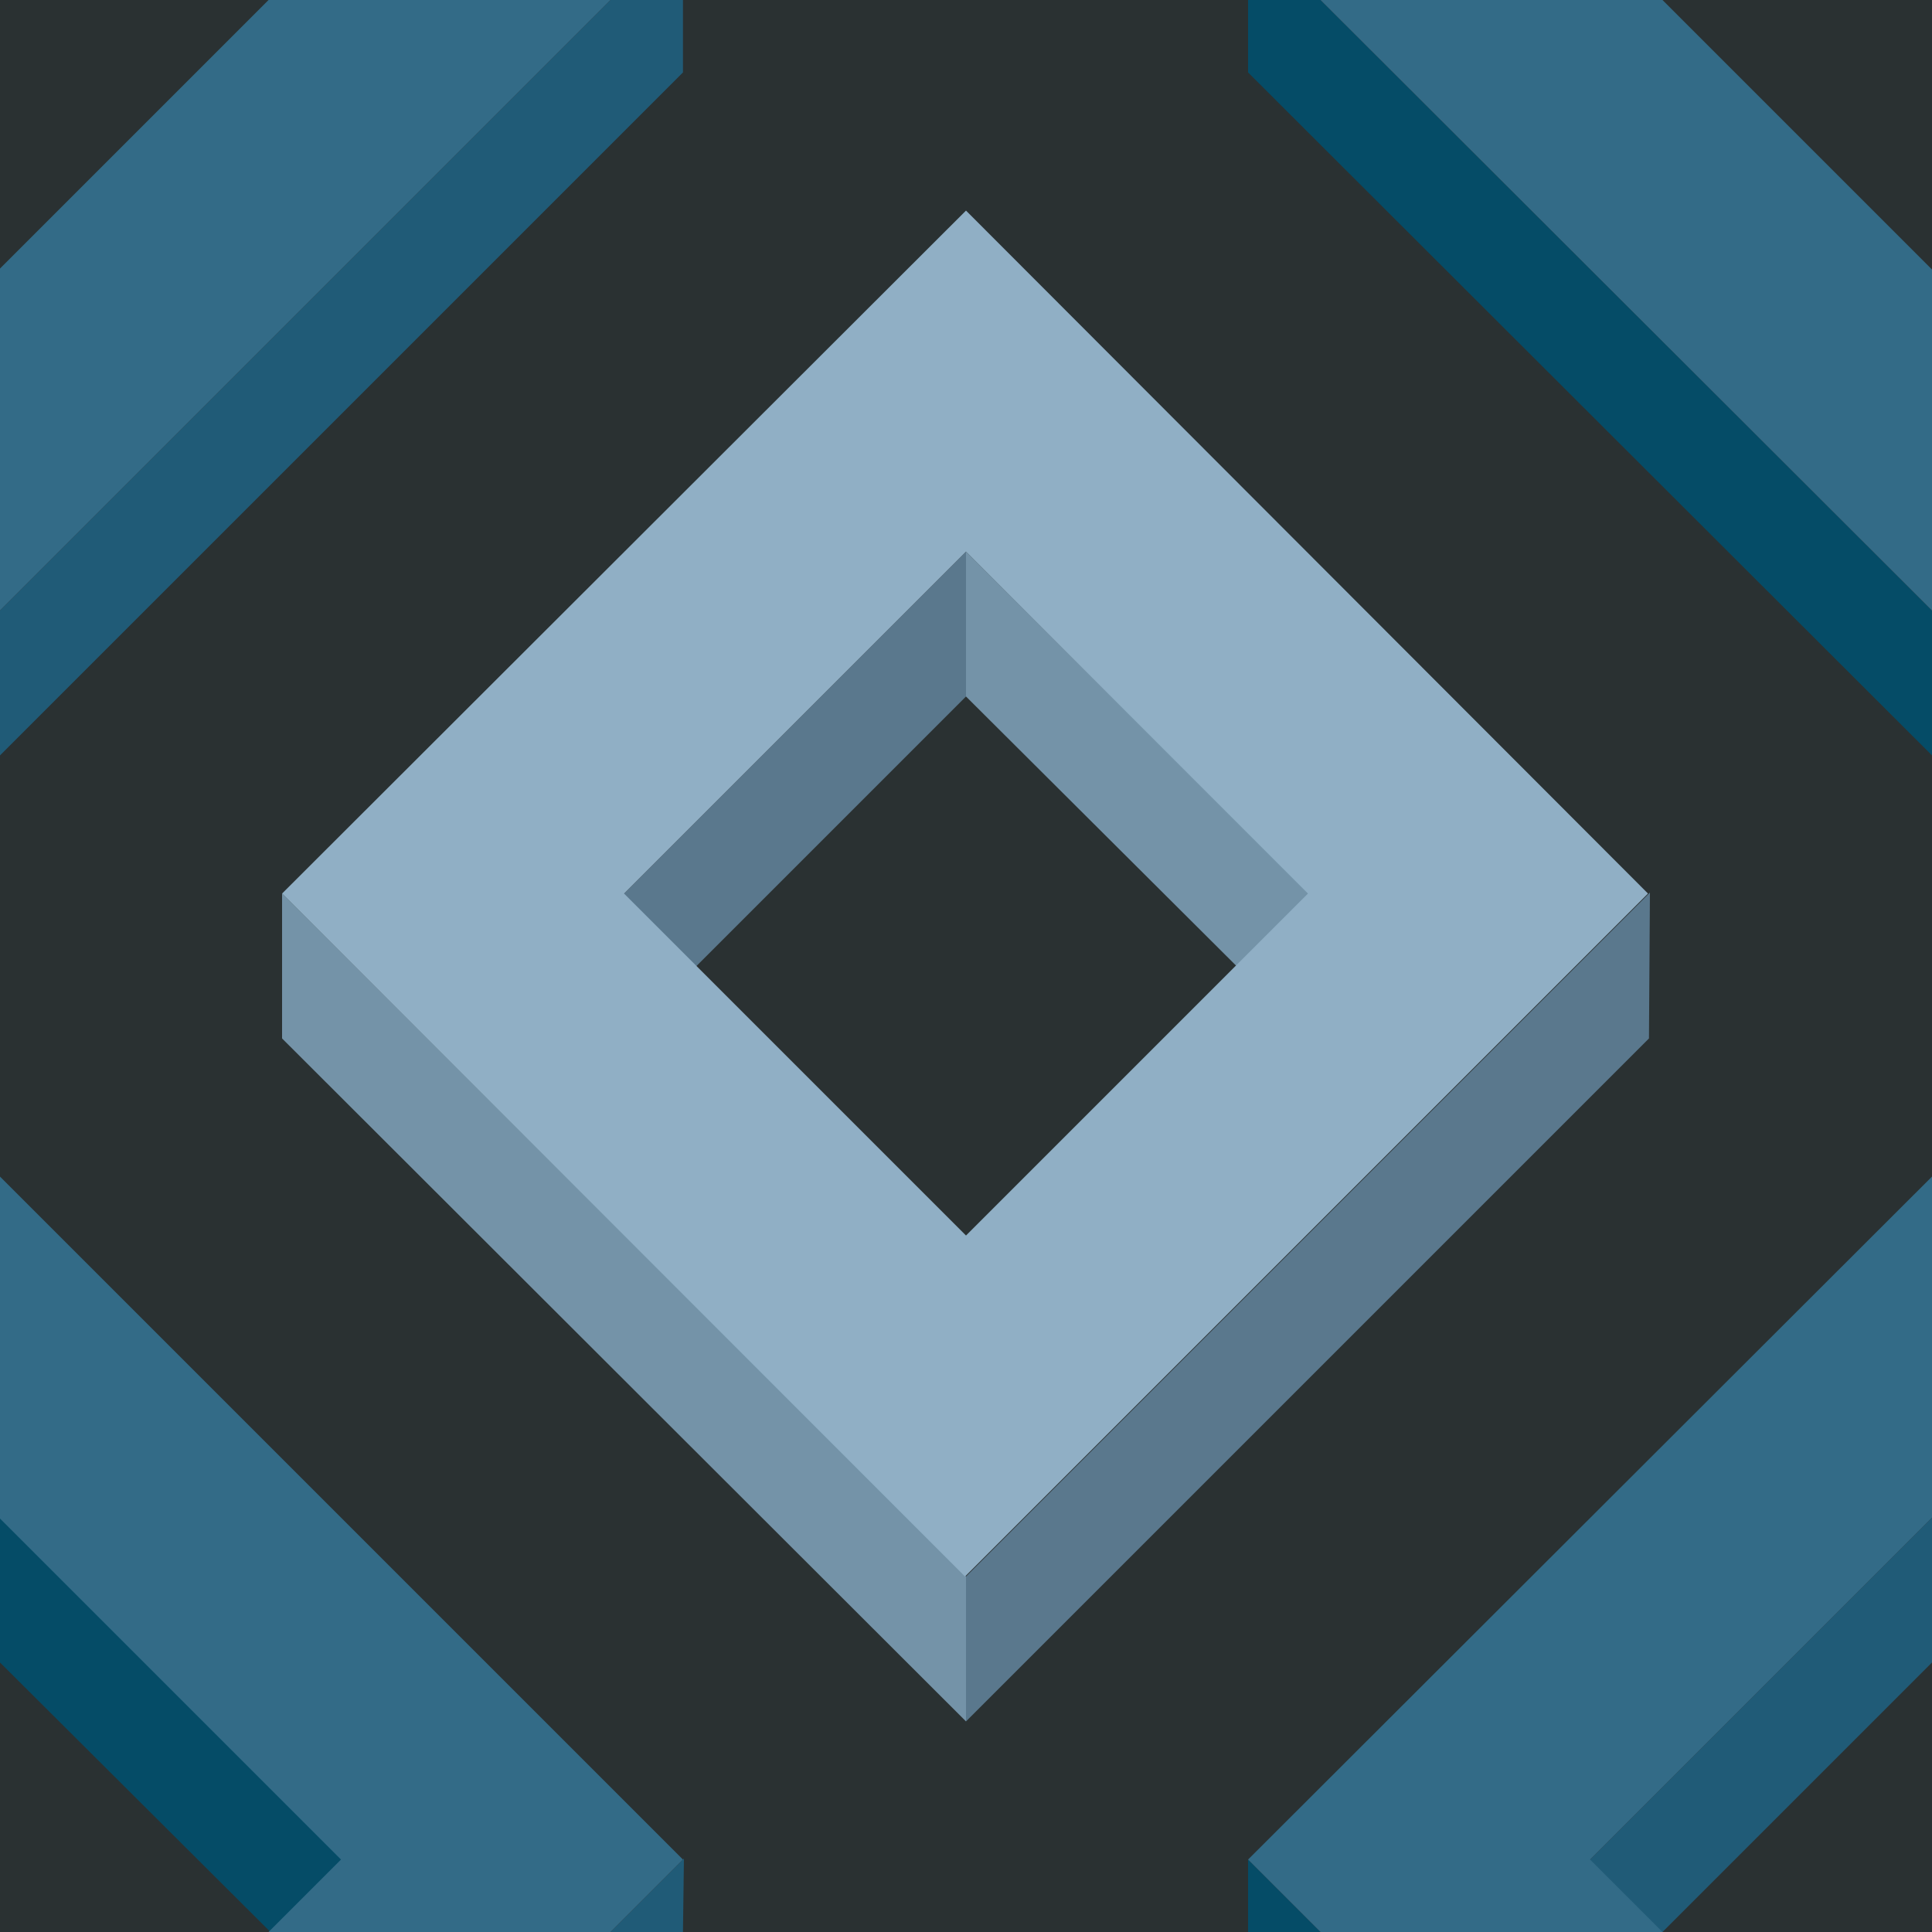
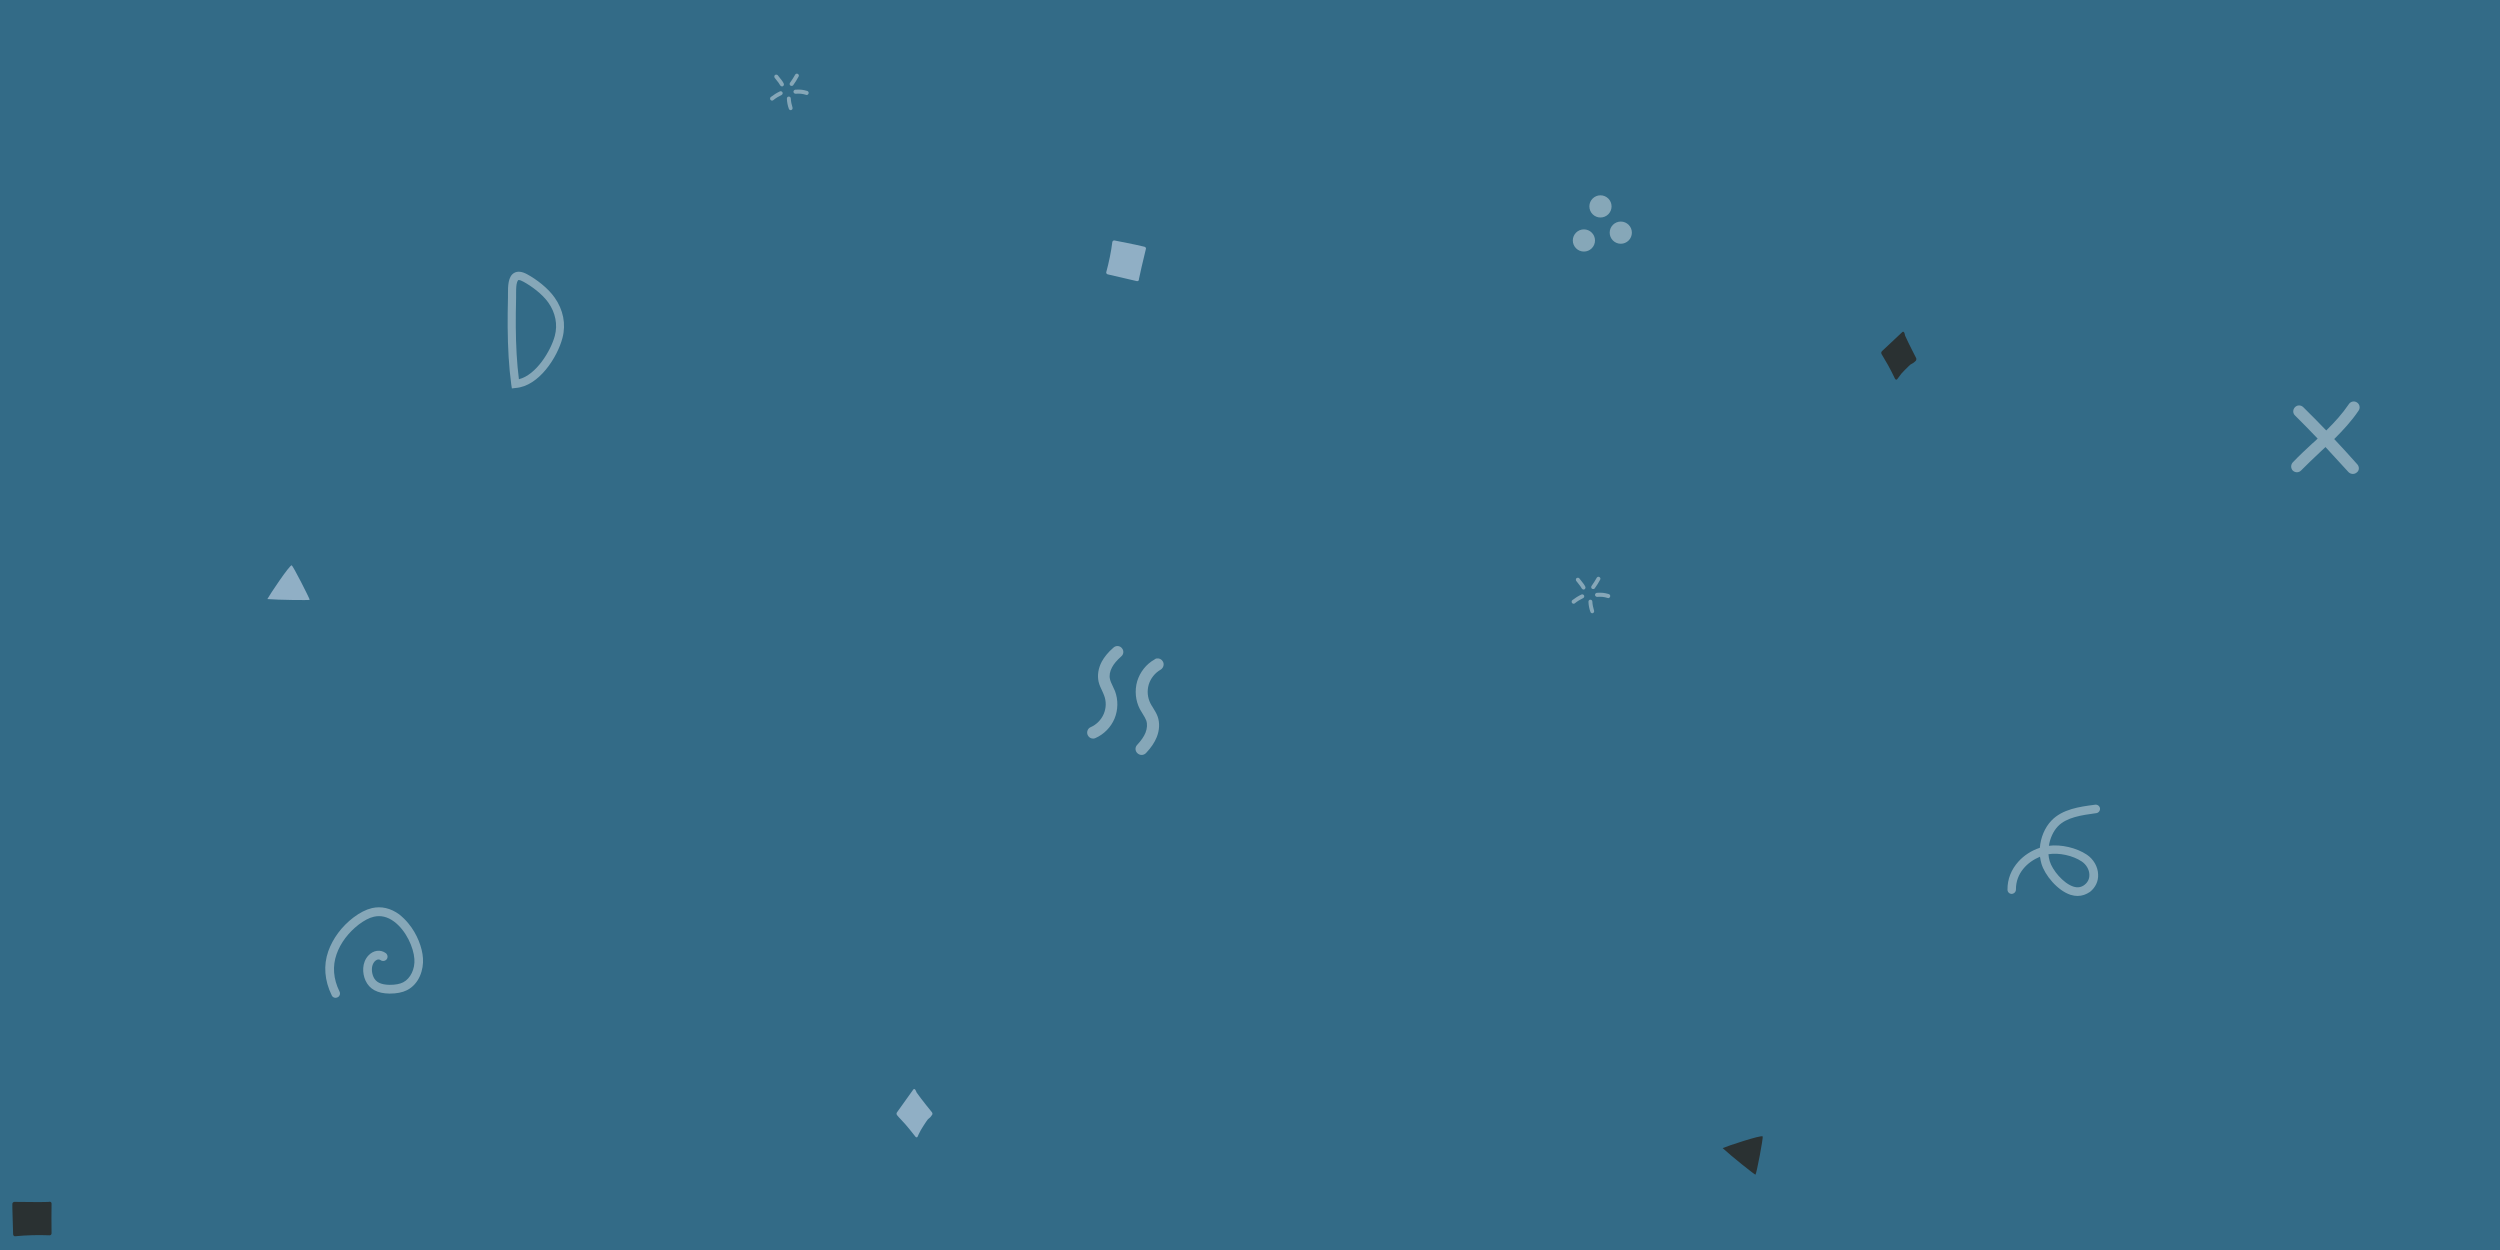
- <svg xmlns="http://www.w3.org/2000/svg" width="105" height="105" viewBox="0 0 200 200">
-   <rect fill="#2A3132" width="200" height="200" />
-   <g fill-opacity="1">
-     <polygon fill="#5a788d" points="100 57.1 64 93.1 71.5 100.6 100 72.1" />
-     <polygon fill="#7493a8" points="100 57.1 100 72.1 128.6 100.6 136.1 93.1" />
-     <polygon fill="#5a788d" points="100 163.2 100 178.2 170.7 107.5 170.8 92.4" />
-     <polygon fill="#7493a8" points="100 163.2 29.2 92.5 29.2 107.5 100 178.2" />
-     <path fill="#90AFC5" d="M100 21.8L29.2 92.5l70.7 70.7l70.7-70.7L100 21.8z M100 127.9L64.6 92.5L100 57.1l35.4 35.4L100 127.9z" />
-     <polygon fill="#054c67" points="0 157.1 0 172.1 28.6 200.6 36.1 193.1" />
-     <polygon fill="#205b77" points="70.7 200 70.8 192.4 63.2 200" />
-     <polygon fill="#336B87" points="27.8 200 63.2 200 70.7 192.5 0 121.8 0 157.2 35.3 192.5" />
-     <polygon fill="#205b77" points="200 157.1 164 193.1 171.5 200.6 200 172.1" />
-     <polygon fill="#054c67" points="136.7 200 129.2 192.5 129.2 200" />
-     <polygon fill="#336B87" points="172.1 200 164.6 192.5 200 157.1 200 157.2 200 121.8 200 121.8 129.2 192.5 136.7 200" />
-     <polygon fill="#054c67" points="129.2 0 129.2 7.5 200 78.2 200 63.2 136.7 0" />
-     <polygon fill="#336B87" points="200 27.8 200 27.9 172.1 0 136.7 0 200 63.2 200 63.2" />
-     <polygon fill="#205b77" points="63.2 0 0 63.2 0 78.2 70.7 7.5 70.7 0" />
-     <polygon fill="#336B87" points="0 63.2 63.2 0 27.8 0 0 27.8" />
+ <svg xmlns="http://www.w3.org/2000/svg" width="1600" height="800" viewBox="0 0 1600 800">
+   <rect fill="#336B87" width="1600" height="800" />
+   <path fill="#2A3132" d="M1102.5 734.8c2.5-1.2 24.8-8.6 25.6-7.5.5.7-3.9 23.8-4.6 24.5C1123.3 752.1 1107.5 739.5 1102.5 734.8zM1226.3 229.1c0-.1-4.9-9.4-7-14.2-.1-.3-.3-1.1-.4-1.6-.1-.4-.3-.7-.6-.9-.3-.2-.6-.1-.8.1l-13.1 12.3c0 0 0 0 0 0-.2.2-.3.5-.4.8 0 .3 0 .7.2 1 .1.1 1.4 2.5 2.1 3.6 2.4 3.7 6.5 12.1 6.5 12.2.2.3.4.5.7.6.3 0 .5-.1.7-.3 0 0 1.8-2.5 2.7-3.6 1.5-1.6 3-3.2 4.6-4.7 1.2-1.2 1.6-1.4 2.1-1.6.5-.3 1.1-.5 2.5-1.9C1226.5 230.4 1226.6 229.6 1226.3 229.1zM33 770.3C33 770.3 33 770.3 33 770.3c0-.7-.5-1.2-1.2-1.2-.1 0-.3 0-.4.1-1.6.2-14.3.1-22.2 0-.3 0-.6.1-.9.4-.2.2-.4.5-.4.9 0 .2 0 4.9.1 5.9l.4 13.6c0 .3.2.6.4.9.2.2.5.3.8.3 0 0 .1 0 .1 0 7.3-.7 14.7-.9 22-.6.3 0 .7-.1.9-.3.2-.2.4-.6.4-.9C32.9 783.3 32.9 776.2 33 770.3z" />
+   <path fill="#90AFC5" d="M171.1 383.4c1.3-2.5 14.3-22 15.6-21.6.8.3 11.5 21.2 11.5 22.1C198.1 384.2 177.9 384 171.1 383.4zM596.4 711.8c-.1-.1-6.7-8.2-9.7-12.5-.2-.3-.5-1-.7-1.5-.2-.4-.4-.7-.7-.8-.3-.1-.6 0-.8.3L574 712c0 0 0 0 0 0-.2.2-.2.5-.2.9 0 .3.2.7.4.9.1.1 1.8 2.2 2.8 3.1 3.1 3.1 8.8 10.5 8.9 10.6.2.3.5.4.8.4.3 0 .5-.2.6-.5 0 0 1.2-2.8 2-4.1 1.1-1.9 2.3-3.7 3.5-5.5.9-1.4 1.3-1.7 1.7-2 .5-.4 1-.7 2.1-2.4C596.9 713.1 596.8 712.3 596.4 711.8zM727.5 179.9C727.5 179.9 727.5 179.9 727.5 179.9c.6.2 1.3-.2 1.4-.8 0-.1 0-.2 0-.4.2-1.4 2.8-12.6 4.5-19.5.1-.3 0-.6-.2-.8-.2-.3-.5-.4-.8-.5-.2 0-4.7-1.1-5.7-1.3l-13.4-2.7c-.3-.1-.7 0-.9.2-.2.2-.4.4-.5.6 0 0 0 .1 0 .1-.8 6.5-2.2 13.1-3.9 19.4-.1.3 0 .6.2.9.2.3.5.4.8.5C714.8 176.9 721.7 178.5 727.5 179.9zM728.5 178.1c-.1-.1-.2-.2-.4-.2C728.3 177.9 728.4 178 728.5 178.1z" />
+   <g fill-opacity="0.41" fill="#FFF">
+     <path d="M699.6 472.7c-1.5 0-2.8-.8-3.5-2.3-.8-1.9 0-4.2 1.9-5 3.7-1.6 6.8-4.7 8.4-8.5 1.6-3.8 1.7-8.1.2-11.9-.3-.9-.8-1.8-1.2-2.8-.8-1.7-1.8-3.7-2.3-5.9-.9-4.1-.2-8.6 2-12.8 1.7-3.1 4.1-6.1 7.6-9.1 1.6-1.4 4-1.2 5.3.4 1.4 1.6 1.2 4-.4 5.3-2.8 2.5-4.7 4.7-5.9 7-1.4 2.6-1.9 5.3-1.3 7.6.3 1.4 1 2.8 1.7 4.3.5 1.1 1 2.2 1.5 3.3 2.1 5.6 2 12-.3 17.6-2.3 5.5-6.8 10.1-12.3 12.5C700.6 472.6 700.1 472.7 699.6 472.7zM740.4 421.4c1.5-.2 3 .5 3.8 1.9 1.1 1.8.4 4.2-1.4 5.3-3.7 2.1-6.4 5.6-7.6 9.5-1.2 4-.8 8.4 1.1 12.1.4.9 1 1.7 1.6 2.7 1 1.7 2.2 3.5 3 5.7 1.4 4 1.2 8.7-.6 13.2-1.4 3.4-3.5 6.6-6.8 10.1-1.5 1.6-3.9 1.7-5.5.2-1.6-1.4-1.7-3.9-.2-5.4 2.6-2.8 4.3-5.3 5.3-7.7 1.1-2.8 1.3-5.6.5-7.9-.5-1.3-1.3-2.7-2.2-4.1-.6-1-1.3-2.1-1.9-3.2-2.8-5.4-3.4-11.9-1.7-17.8 1.8-5.9 5.8-11 11.2-14C739.4 421.6 739.9 421.4 740.4 421.4zM261.3 590.9c5.7 6.8 9 15.7 9.4 22.4.5 7.3-2.4 16.4-10.2 20.4-3 1.5-6.7 2.2-11.2 2.2-7.9-.1-12.9-2.9-15.4-8.4-2.1-4.7-2.3-11.4 1.8-15.9 3.2-3.5 7.8-4.1 11.2-1.6 1.2.9 1.5 2.7.6 3.9-.9 1.2-2.7 1.5-3.9.6-1.8-1.3-3.6.6-3.8.8-2.4 2.6-2.1 7-.8 9.9 1.5 3.4 4.7 5 10.4 5.1 3.6 0 6.4-.5 8.6-1.6 4.7-2.4 7.7-8.6 7.2-15-.5-7.3-5.3-18.2-13-23.9-4.2-3.1-8.5-4.1-12.9-3.1-3.1.7-6.2 2.4-9.7 5-6.6 5.1-11.7 11.8-14.2 19-2.7 7.7-2.1 15.8 1.9 23.9.7 1.4.1 3.1-1.3 3.7-1.4.7-3.1.1-3.7-1.3-4.6-9.4-5.4-19.2-2.2-28.2 2.9-8.2 8.6-15.9 16.1-21.6 4.1-3.1 8-5.1 11.8-6 6-1.4 12 0 17.5 4C257.6 586.9 259.6 588.8 261.3 590.9z" />
+     <circle cx="1013.7" cy="153.9" r="7.1" />
+     <circle cx="1024.3" cy="132.1" r="7.1" />
+     <circle cx="1037.3" cy="148.9" r="7.1" />
+     <path d="M1508.7 297.2c-4.8-5.4-9.7-10.8-14.8-16.2 5.6-5.6 11.1-11.5 15.6-18.2 1.2-1.7.7-4.1-1-5.2-1.7-1.2-4.1-.7-5.2 1-4.2 6.2-9.1 11.6-14.5 16.9-4.8-5-9.7-10-14.7-14.9-1.5-1.5-3.9-1.5-5.3 0-1.5 1.5-1.5 3.9 0 5.3 4.9 4.8 9.7 9.8 14.5 14.8-1.1 1.1-2.3 2.2-3.5 3.2-4.1 3.8-8.4 7.8-12.4 12-1.4 1.5-1.4 3.8 0 5.3 0 0 0 0 0 0 1.5 1.4 3.9 1.4 5.3-.1 3.9-4 8.1-7.9 12.1-11.7 1.2-1.1 2.3-2.2 3.5-3.3 4.9 5.3 9.8 10.6 14.6 15.9.1.1.1.1.2.2 1.4 1.4 3.7 1.5 5.2.2C1510 301.2 1510.1 298.8 1508.7 297.2zM327.6 248.6l-.4-2.6c-1.5-11.1-2.2-23.2-2.3-37 0-5.5 0-11.5.2-18.5 0-.7 0-1.5 0-2.3 0-5 0-11.2 3.9-13.5 2.2-1.3 5.1-1 8.5.9 5.7 3.1 13.2 8.7 17.5 14.9 5.5 7.8 7.3 16.9 5 25.7-3.2 12.3-15 31-30 32.1L327.6 248.6zM332.1 179.2c-.2 0-.3 0-.4.1-.1.1-.7.5-1.1 2.7-.3 1.9-.3 4.2-.3 6.3 0 .8 0 1.7 0 2.4-.2 6.9-.2 12.8-.2 18.3.1 12.5.7 23.5 2 33.7 11-2.7 20.4-18.1 23-27.8 1.9-7.2.4-14.8-4.2-21.3l0 0C347 188.1 340 183 335 180.3 333.6 179.5 332.6 179.2 332.1 179.2zM516.3 60.8c-.1 0-.2 0-.4-.1-2.4-.7-4-.9-6.7-.7-.7 0-1.3-.5-1.4-1.2 0-.7.5-1.3 1.2-1.4 3.1-.2 4.9 0 7.6.8.7.2 1.1.9.9 1.6C517.3 60.4 516.8 60.8 516.3 60.8zM506.1 70.5c-.5 0-1-.3-1.2-.8-.8-2.1-1.2-4.3-1.3-6.6 0-.7.5-1.3 1.2-1.3.7 0 1.3.5 1.3 1.2.1 2 .5 3.9 1.1 5.8.2.7-.1 1.4-.8 1.6C506.4 70.5 506.2 70.5 506.1 70.5zM494.1 64.4c-.4 0-.8-.2-1-.5-.4-.6-.3-1.4.2-1.8 1.8-1.4 3.7-2.6 5.8-3.6.6-.3 1.4 0 1.7.6.3.6 0 1.4-.6 1.7-1.9.9-3.7 2-5.3 3.3C494.7 64.3 494.4 64.4 494.1 64.4zM500.5 55.3c-.5 0-.9-.3-1.2-.7-.5-1-1.2-1.9-2.4-3.4-.3-.4-.7-.9-1.1-1.4-.4-.6-.3-1.4.2-1.8.6-.4 1.4-.3 1.8.2.4.5.8 1 1.1 1.4 1.3 1.6 2.1 2.6 2.7 3.9.3.6 0 1.4-.6 1.7C500.9 55.3 500.7 55.3 500.5 55.3zM506.7 55c-.3 0-.5-.1-.8-.2-.6-.4-.7-1.2-.3-1.8 1.2-1.7 2.3-3.4 3.3-5.2.3-.6 1.1-.9 1.7-.5.6.3.9 1.1.5 1.7-1 1.9-2.2 3.8-3.5 5.6C507.4 54.8 507.1 55 506.7 55zM1029.3 382.8c-.1 0-.2 0-.4-.1-2.4-.7-4-.9-6.7-.7-.7 0-1.3-.5-1.4-1.2 0-.7.5-1.3 1.2-1.4 3.1-.2 4.9 0 7.6.8.7.2 1.1.9.9 1.6C1030.3 382.4 1029.8 382.8 1029.3 382.8zM1019.1 392.5c-.5 0-1-.3-1.2-.8-.8-2.1-1.2-4.3-1.3-6.6 0-.7.5-1.3 1.2-1.3.7 0 1.3.5 1.3 1.2.1 2 .5 3.9 1.1 5.8.2.7-.1 1.4-.8 1.6C1019.4 392.5 1019.2 392.5 1019.1 392.5zM1007.1 386.4c-.4 0-.8-.2-1-.5-.4-.6-.3-1.4.2-1.8 1.8-1.4 3.7-2.6 5.8-3.6.6-.3 1.4 0 1.7.6.3.6 0 1.4-.6 1.7-1.9.9-3.7 2-5.3 3.3C1007.7 386.3 1007.4 386.4 1007.1 386.4zM1013.5 377.3c-.5 0-.9-.3-1.2-.7-.5-1-1.2-1.9-2.4-3.4-.3-.4-.7-.9-1.1-1.4-.4-.6-.3-1.4.2-1.8.6-.4 1.4-.3 1.8.2.4.5.8 1 1.1 1.4 1.3 1.6 2.1 2.6 2.7 3.9.3.6 0 1.4-.6 1.7C1013.9 377.3 1013.7 377.3 1013.5 377.3zM1019.7 377c-.3 0-.5-.1-.8-.2-.6-.4-.7-1.2-.3-1.8 1.2-1.7 2.3-3.4 3.3-5.2.3-.6 1.1-.9 1.7-.5.6.3.9 1.1.5 1.7-1 1.9-2.2 3.8-3.5 5.6C1020.4 376.8 1020.1 377 1019.7 377zM1329.7 573.4c-1.4 0-2.9-.2-4.5-.7-8.4-2.7-16.6-12.7-18.7-20-.4-1.4-.7-2.9-.9-4.4-8.1 3.3-15.5 10.6-15.4 21 0 1.5-1.2 2.7-2.7 2.8 0 0 0 0 0 0-1.5 0-2.7-1.2-2.7-2.7-.1-6.7 2.4-12.9 7-18 3.6-4 8.4-7.1 13.7-8.8.5-6.5 3.1-12.9 7.4-17.4 7-7.4 18.2-8.9 27.3-10.1l.7-.1c1.5-.2 2.9.9 3.1 2.3.2 1.5-.9 2.9-2.3 3.1l-.7.1c-8.6 1.2-18.4 2.5-24 8.4-3 3.2-5 7.7-5.7 12.4 7.9-1 17.7 1.3 24.3 5.7 4.3 2.9 7.1 7.8 7.2 12.7.2 4.3-1.7 8.3-5.2 11.1C1335.2 572.4 1332.6 573.4 1329.7 573.4zM1311 546.7c.1 1.5.4 3 .8 4.4 1.7 5.8 8.7 14.2 15.1 16.3 2.8.9 5.1.5 7.2-1.1 2.7-2.1 3.2-4.8 3.1-6.6-.1-3.2-2-6.4-4.8-8.3C1326.7 547.5 1317.7 545.6 1311 546.7z" />
  </g>
</svg>
